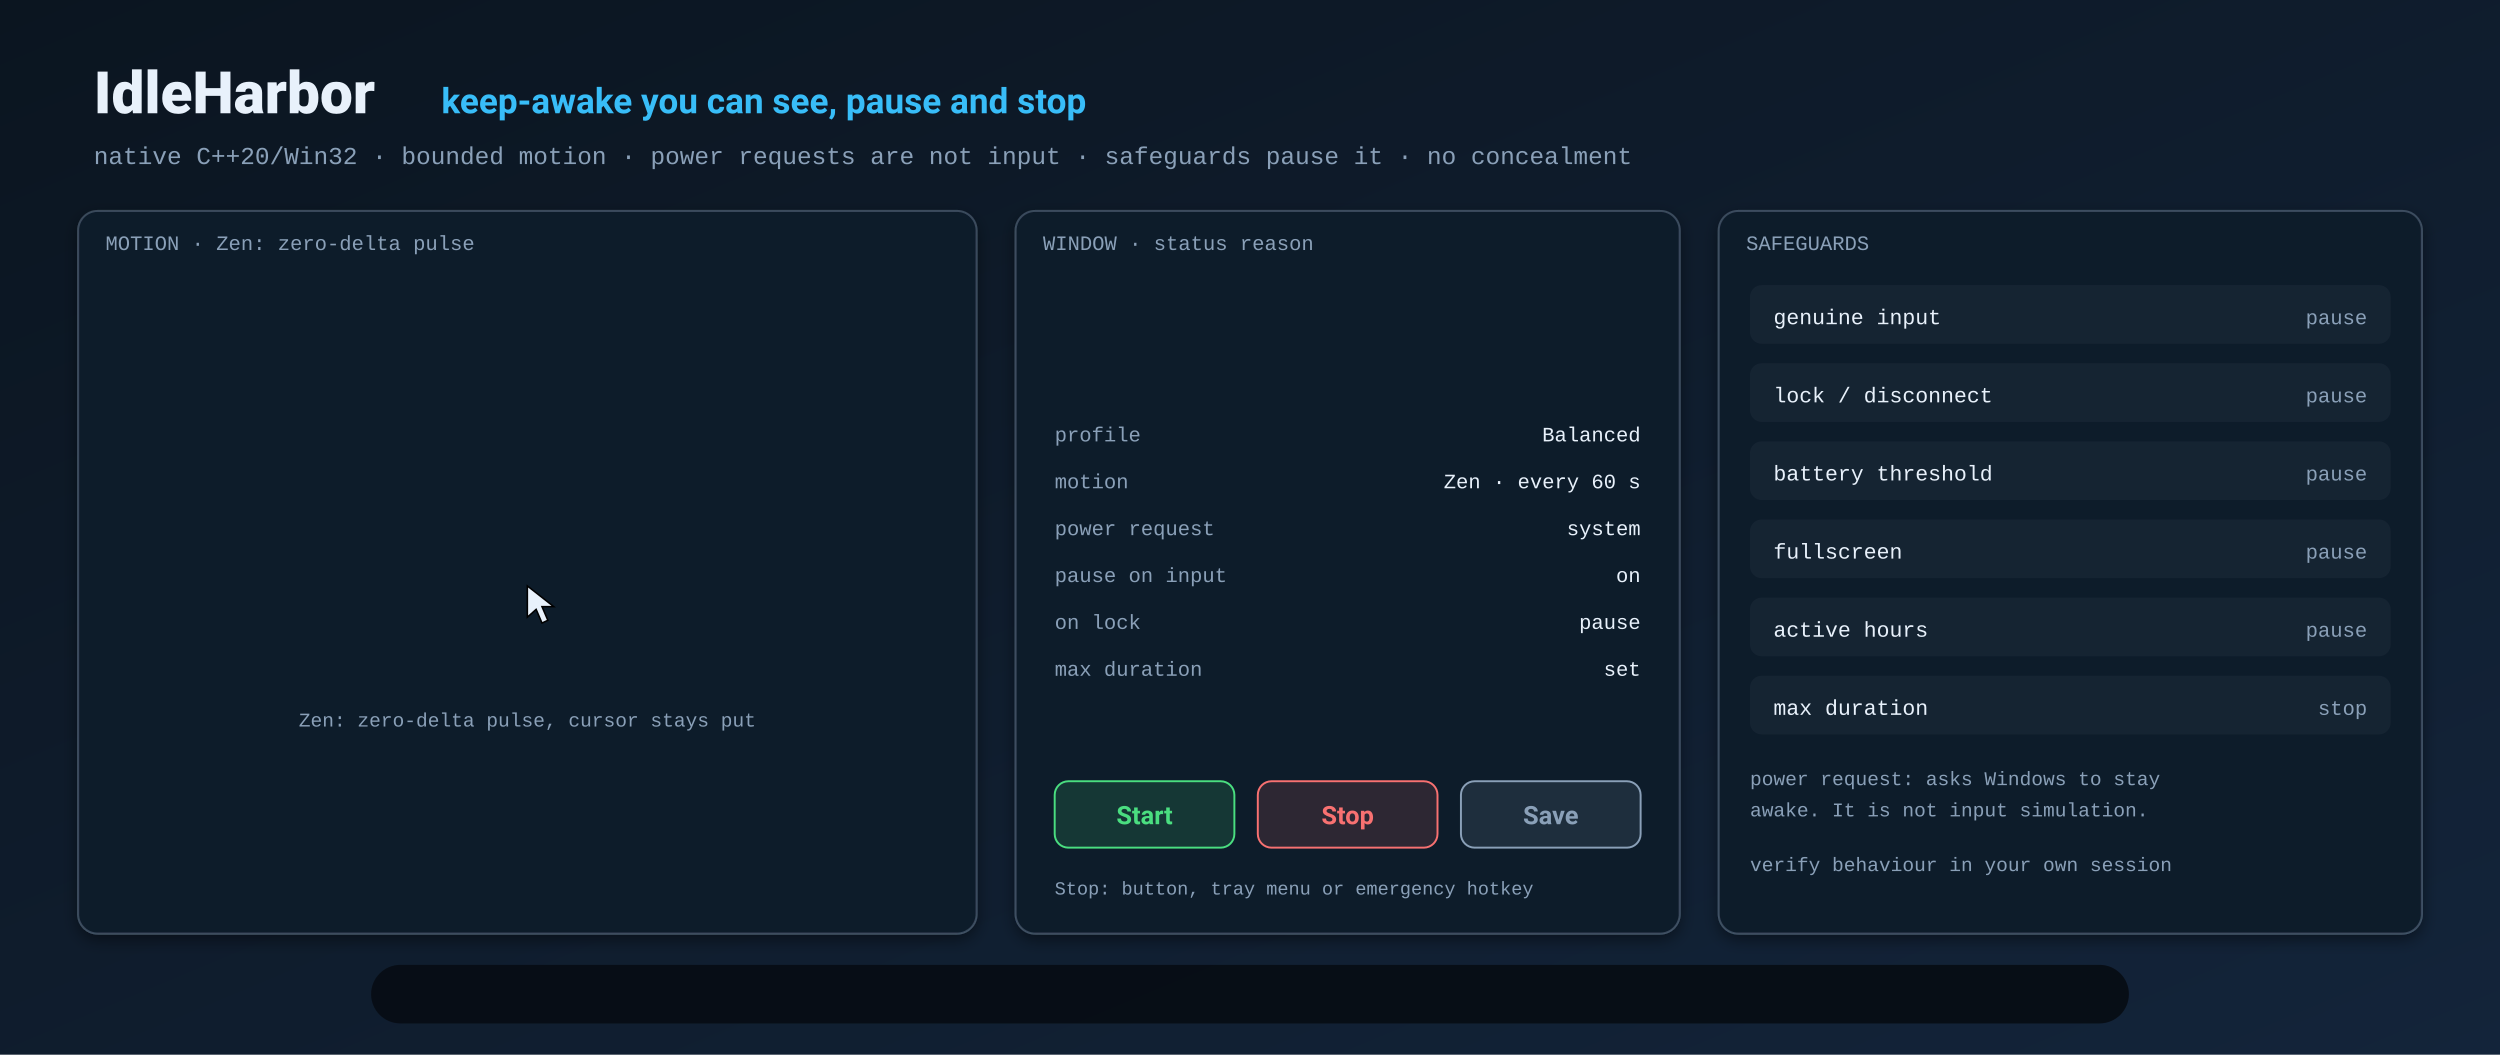
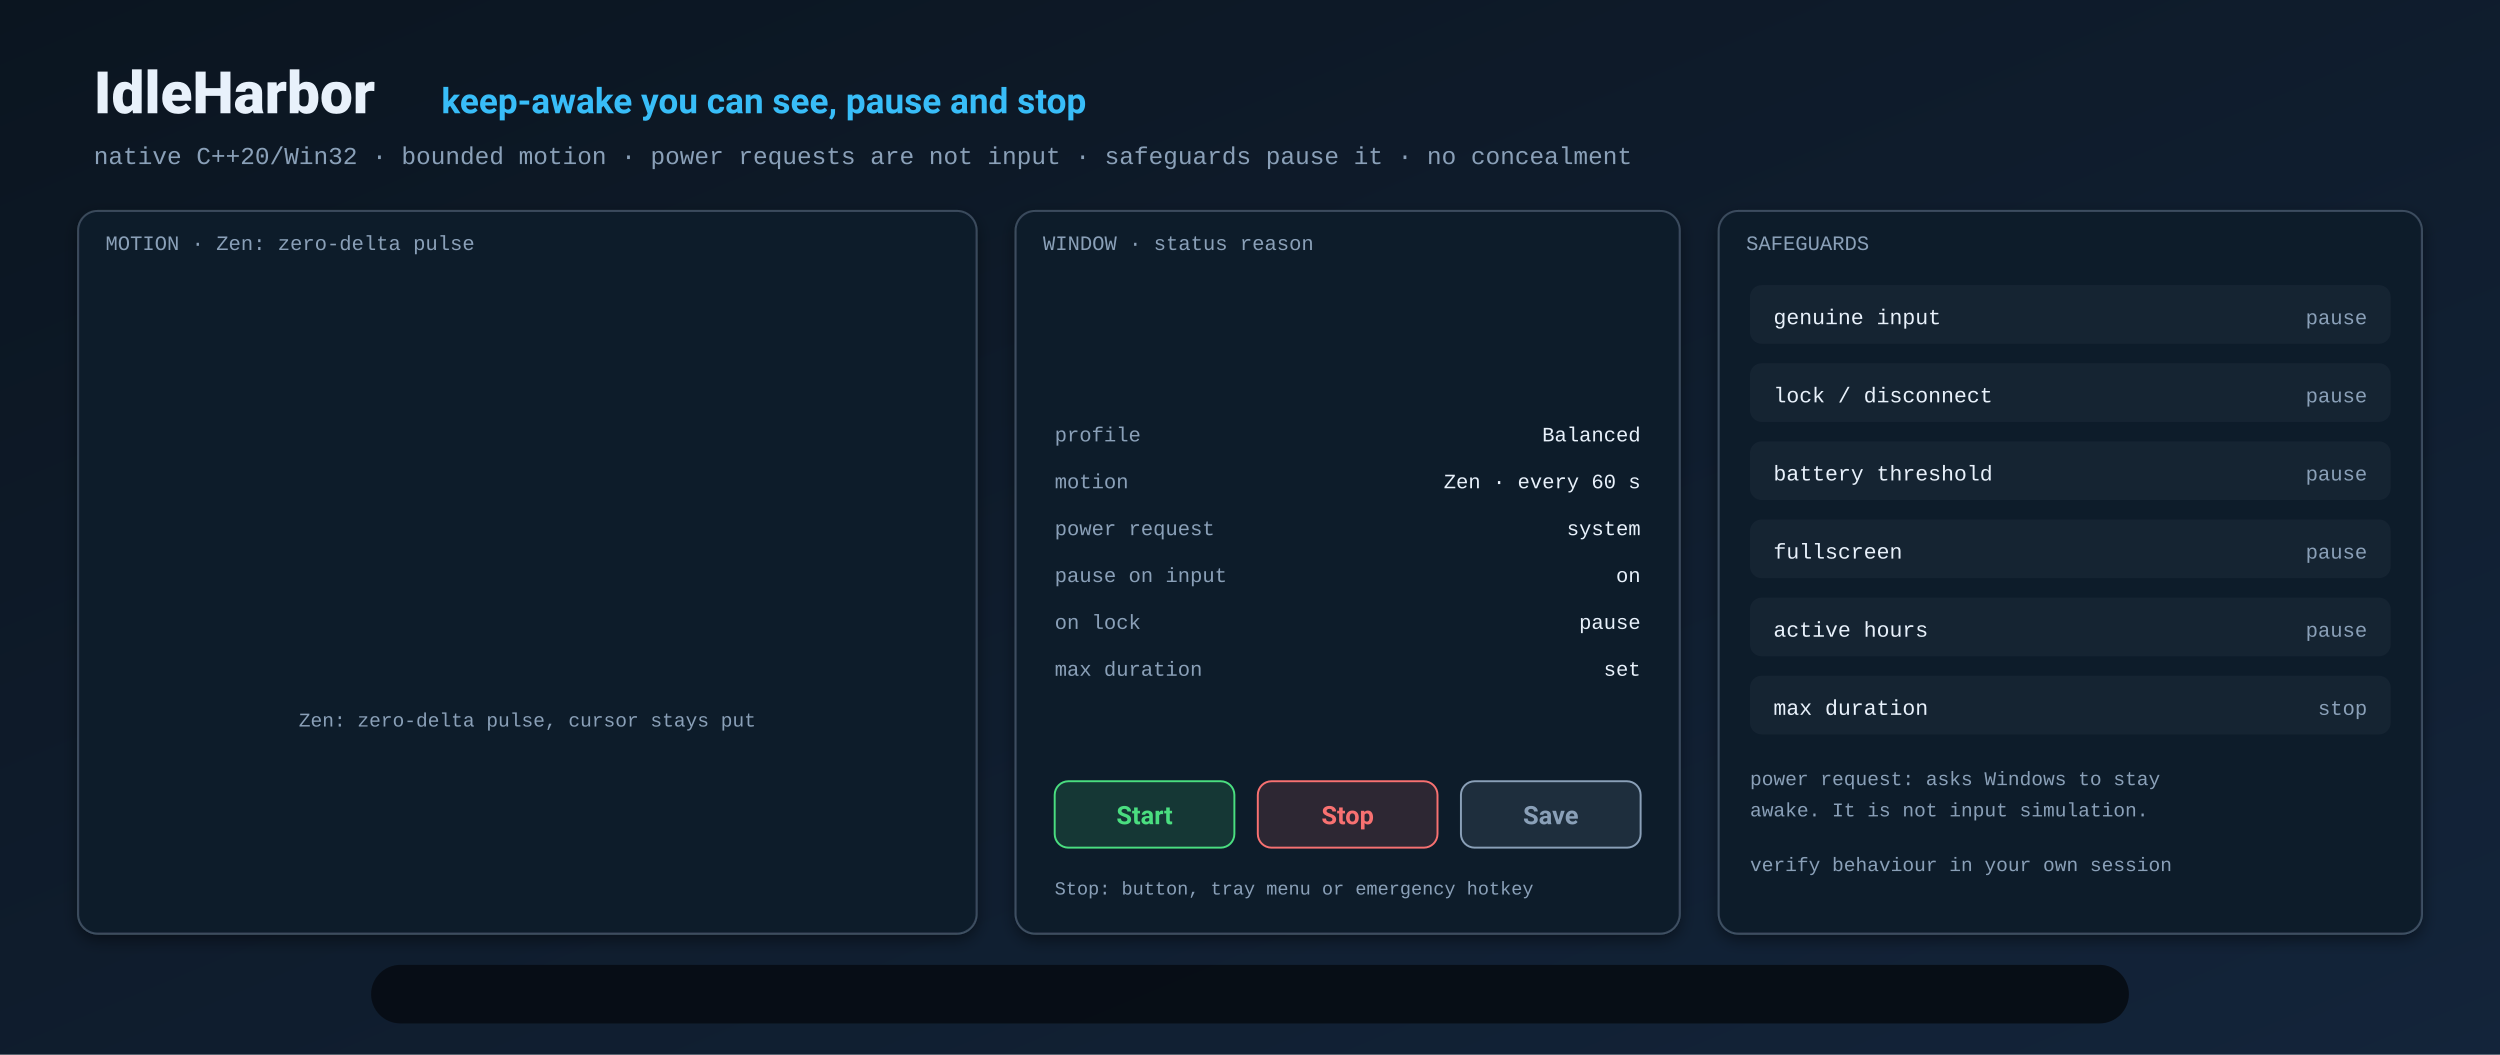
<svg xmlns="http://www.w3.org/2000/svg" width="1280" height="540" viewBox="0 0 1280 540" role="img" aria-labelledby="t d" data-poster-time="9.4">
  <style>.rm-static{display:none}@media (prefers-reduced-motion:reduce){.anim{display:none}.rm-static{display:inline}}</style>
  <defs>
    <linearGradient id="bg" x1="0" y1="0" x2="1" y2="1">
      <stop offset="0" stop-color="#0b1520" />
      <stop offset="1" stop-color="#13243a" />
    </linearGradient>
    <filter id="sh">
      <feDropShadow dx="0" dy="3" stdDeviation="4" flood-color="#000" flood-opacity=".45" />
    </filter>
  </defs>
  <rect width="1280" height="540" fill="url(#bg)" />
  <text x="48" y="58" font-family="system-ui,-apple-system,'Segoe UI',Roboto,'Helvetica Neue',Arial,sans-serif" font-weight="800" font-size="30" fill="#e8f1fb">IdleHarbor</text>
  <text x="226" y="58" font-family="system-ui,-apple-system,'Segoe UI',Roboto,'Helvetica Neue',Arial,sans-serif" font-weight="600" font-size="18" fill="#38bdf8">keep-awake you can see, pause and stop</text>
  <text x="48" y="84" font-family="ui-monospace,SFMono-Regular,Menlo,Consolas,'Liberation Mono',monospace" font-size="12.5" fill="#8aa0b8">native C++20/Win32 · bounded motion · power requests are not input · safeguards pause it · no concealment</text>
  <g filter="url(#sh)">
    <rect x="40" y="108" width="460" height="370" rx="10" fill="#0f1c2c" stroke="#8aa0b8" stroke-opacity=".35" />
  </g>
  <text x="54" y="128" font-family="ui-monospace,SFMono-Regular,Menlo,Consolas,'Liberation Mono',monospace" font-size="10.5" fill="#8aa0b8">MOTION · Zen: zero-delta pulse</text>
-   <path transform="translate(270 300)" d="M0 0 l0 16 l4.5 -4 l3 7 l3 -1.4 l-3 -7 l6 0 z" fill="#e8f1fb" stroke="#000" stroke-width=".8" />
+   <g class="rm-static">
+     <circle cx="270" cy="300" r="18" fill="none" stroke="#38bdf8" stroke-width="2" stroke-opacity=".6" />
+     <path transform="translate(270 300)" d="M0 0 l0 16 l4.5 -4 l3 7 l3 -1.4 l-3 -7 l6 0 z" fill="#e8f1fb" stroke="#000" stroke-width=".8" />
+   </g>
  <text x="270" y="372" text-anchor="middle" font-family="ui-monospace,SFMono-Regular,Menlo,Consolas,'Liberation Mono',monospace" font-size="10" fill="#8aa0b8">Zen: zero-delta pulse, cursor stays put</text>
  <g opacity="0" class="anim">
    <animate attributeName="opacity" dur="15.0s" repeatCount="indefinite" values="0;0;1;1;0;0;1;1;0;0;1;1;0;0;0;0" keyTimes="0;0.067;0.073;0.267;0.273;0.4;0.407;0.533;0.54;0.707;0.713;0.84;0.847;0.933;0.967;1" calcMode="spline" keySplines="0 0 1 1;0 0 1 1;0 0 1 1;0 0 1 1;0 0 1 1;0 0 1 1;0 0 1 1;0 0 1 1;0 0 1 1;0 0 1 1;0 0 1 1;0 0 1 1;0 0 1 1;.4 0 .2 1;0 0 1 1" />
    <circle cx="270" cy="300" r="10" fill="none" stroke="#38bdf8" stroke-width="2">
      <animate attributeName="r" dur="2.5s" repeatCount="indefinite" values="10;45" />
      <animate attributeName="stroke-opacity" dur="2.5s" repeatCount="indefinite" values=".8;0" />
    </circle>
+     <path transform="translate(270 300)" d="M0 0 l0 16 l4.5 -4 l3 7 l3 -1.4 l-3 -7 l6 0 z" fill="#e8f1fb" stroke="#000" stroke-width=".8" />
  </g>
  <g opacity="0" class="anim">
    <animate attributeName="opacity" dur="15.0s" repeatCount="indefinite" calcMode="spline" keyTimes="0;0.267;0.273;0.393;0.4;0.933;0.967;1" values="0;0;1;1;0;0;0;0" keySplines="0 0 1 1;0 0 1 1;0 0 1 1;0 0 1 1;0 0 1 1;.4 0 .2 1;0 0 1 1" />
    <path d="M0 0 l0 16 l4.5 -4 l3 7 l3 -1.4 l-3 -7 l6 0 z" fill="#fbbf24" class="anim">
      <animateMotion dur="15.0s" repeatCount="indefinite" path="M120 180 L400 420" keyPoints="0;0;1;1" keyTimes="0;0.267;0.333;1" />
    </path>
    <text x="80" y="450" font-family="ui-monospace,SFMono-Regular,Menlo,Consolas,'Liberation Mono',monospace" font-size="10.5" fill="#fbbf24">genuine input: you moved the mouse</text>
  </g>
  <g opacity="0" class="anim">
    <animate attributeName="opacity" dur="15.0s" repeatCount="indefinite" calcMode="spline" keyTimes="0;0.533;0.543;0.697;0.707;0.933;0.967;1" values="0;0;1;1;0;0;0;0" keySplines="0 0 1 1;0 0 1 1;0 0 1 1;0 0 1 1;0 0 1 1;.4 0 .2 1;0 0 1 1" />
    <rect x="60" y="130" width="420" height="330" rx="8" fill="#000" fill-opacity=".55" />
    <rect x="250" y="250" width="40" height="34" rx="5" fill="#fbbf24" />
    <path d="M256 250 v-10 a14 14 0 0 1 28 0 v10" stroke="#fbbf24" stroke-width="4" fill="none" />
    <text x="270" y="320" text-anchor="middle" font-family="ui-monospace,SFMono-Regular,Menlo,Consolas,'Liberation Mono',monospace" font-size="11" fill="#fbbf24">Win+L: session locked</text>
  </g>
  <g filter="url(#sh)">
    <rect x="520" y="108" width="340" height="370" rx="10" fill="#0f1c2c" stroke="#8aa0b8" stroke-opacity=".35" />
  </g>
  <text x="534" y="128" font-family="ui-monospace,SFMono-Regular,Menlo,Consolas,'Liberation Mono',monospace" font-size="10.5" fill="#8aa0b8">WINDOW · status reason</text>
  <g class="rm-static">
    <circle cx="552" cy="152" r="8" fill="#4ade80" />
    <text x="570" y="158" font-family="system-ui,-apple-system,'Segoe UI',Roboto,'Helvetica Neue',Arial,sans-serif" font-weight="800" font-size="20" fill="#4ade80">Running</text>
    <text x="540" y="186" font-family="ui-monospace,SFMono-Regular,Menlo,Consolas,'Liberation Mono',monospace" font-size="11" fill="#e8f1fb">reason: Balanced profile</text>
  </g>
  <g opacity="0" class="anim">
    <animate attributeName="opacity" dur="15.0s" repeatCount="indefinite" calcMode="spline" keyTimes="0;0;0.005;0.061;0.067;0.933;0.967;1" values="0;0;1;1;0;0;0;0" keySplines="0 0 1 1;0 0 1 1;0 0 1 1;0 0 1 1;0 0 1 1;.4 0 .2 1;0 0 1 1" />
    <circle cx="552" cy="152" r="8" fill="#8aa0b8" />
    <text x="570" y="158" font-family="system-ui,-apple-system,'Segoe UI',Roboto,'Helvetica Neue',Arial,sans-serif" font-weight="800" font-size="20" fill="#8aa0b8">Stopped</text>
    <text x="540" y="186" font-family="ui-monospace,SFMono-Regular,Menlo,Consolas,'Liberation Mono',monospace" font-size="11" fill="#e8f1fb">reason: press Start</text>
  </g>
  <g opacity="0" class="anim">
    <animate attributeName="opacity" dur="15.0s" repeatCount="indefinite" calcMode="spline" keyTimes="0;0.067;0.072;0.261;0.267;0.933;0.967;1" values="0;0;1;1;0;0;0;0" keySplines="0 0 1 1;0 0 1 1;0 0 1 1;0 0 1 1;0 0 1 1;.4 0 .2 1;0 0 1 1" />
    <circle cx="552" cy="152" r="8" fill="#4ade80" />
    <text x="570" y="158" font-family="system-ui,-apple-system,'Segoe UI',Roboto,'Helvetica Neue',Arial,sans-serif" font-weight="800" font-size="20" fill="#4ade80">Running</text>
    <text x="540" y="186" font-family="ui-monospace,SFMono-Regular,Menlo,Consolas,'Liberation Mono',monospace" font-size="11" fill="#e8f1fb">reason: Balanced profile</text>
  </g>
  <g opacity="0" class="anim">
    <animate attributeName="opacity" dur="15.0s" repeatCount="indefinite" calcMode="spline" keyTimes="0;0.267;0.272;0.395;0.4;0.933;0.967;1" values="0;0;1;1;0;0;0;0" keySplines="0 0 1 1;0 0 1 1;0 0 1 1;0 0 1 1;0 0 1 1;.4 0 .2 1;0 0 1 1" />
    <circle cx="552" cy="152" r="8" fill="#fbbf24" />
    <text x="570" y="158" font-family="system-ui,-apple-system,'Segoe UI',Roboto,'Helvetica Neue',Arial,sans-serif" font-weight="800" font-size="20" fill="#fbbf24">Paused</text>
    <text x="540" y="186" font-family="ui-monospace,SFMono-Regular,Menlo,Consolas,'Liberation Mono',monospace" font-size="11" fill="#e8f1fb">reason: genuine input detected</text>
  </g>
  <g opacity="0" class="anim">
    <animate attributeName="opacity" dur="15.0s" repeatCount="indefinite" calcMode="spline" keyTimes="0;0.4;0.405;0.528;0.533;0.933;0.967;1" values="0;0;1;1;0;0;0;0" keySplines="0 0 1 1;0 0 1 1;0 0 1 1;0 0 1 1;0 0 1 1;.4 0 .2 1;0 0 1 1" />
    <circle cx="552" cy="152" r="8" fill="#4ade80" />
    <text x="570" y="158" font-family="system-ui,-apple-system,'Segoe UI',Roboto,'Helvetica Neue',Arial,sans-serif" font-weight="800" font-size="20" fill="#4ade80">Running</text>
    <text x="540" y="186" font-family="ui-monospace,SFMono-Regular,Menlo,Consolas,'Liberation Mono',monospace" font-size="11" fill="#e8f1fb">reason: idle again, rechecked</text>
  </g>
  <g opacity="0" class="anim">
    <animate attributeName="opacity" dur="15.0s" repeatCount="indefinite" calcMode="spline" keyTimes="0;0.533;0.539;0.701;0.707;0.933;0.967;1" values="0;0;1;1;0;0;0;0" keySplines="0 0 1 1;0 0 1 1;0 0 1 1;0 0 1 1;0 0 1 1;.4 0 .2 1;0 0 1 1" />
    <circle cx="552" cy="152" r="8" fill="#fbbf24" />
    <text x="570" y="158" font-family="system-ui,-apple-system,'Segoe UI',Roboto,'Helvetica Neue',Arial,sans-serif" font-weight="800" font-size="20" fill="#fbbf24">Paused</text>
    <text x="540" y="186" font-family="ui-monospace,SFMono-Regular,Menlo,Consolas,'Liberation Mono',monospace" font-size="11" fill="#e8f1fb">reason: session locked</text>
  </g>
  <g opacity="0" class="anim">
    <animate attributeName="opacity" dur="15.0s" repeatCount="indefinite" calcMode="spline" keyTimes="0;0.707;0.712;0.835;0.84;0.933;0.967;1" values="0;0;1;1;0;0;0;0" keySplines="0 0 1 1;0 0 1 1;0 0 1 1;0 0 1 1;0 0 1 1;.4 0 .2 1;0 0 1 1" />
    <circle cx="552" cy="152" r="8" fill="#4ade80" />
    <text x="570" y="158" font-family="system-ui,-apple-system,'Segoe UI',Roboto,'Helvetica Neue',Arial,sans-serif" font-weight="800" font-size="20" fill="#4ade80">Running</text>
    <text x="540" y="186" font-family="ui-monospace,SFMono-Regular,Menlo,Consolas,'Liberation Mono',monospace" font-size="11" fill="#e8f1fb">reason: unlocked, rechecked</text>
  </g>
  <g opacity="0" class="anim">
    <animate attributeName="opacity" dur="15.0s" repeatCount="indefinite" calcMode="spline" keyTimes="0;0.84;0.845;0.933;0.967;1" values="0;0;1;1;0;0" keySplines="0 0 1 1;0 0 1 1;0 0 1 1;.4 0 .2 1;0 0 1 1" />
    <circle cx="552" cy="152" r="8" fill="#f87171" />
    <text x="570" y="158" font-family="system-ui,-apple-system,'Segoe UI',Roboto,'Helvetica Neue',Arial,sans-serif" font-weight="800" font-size="20" fill="#f87171">Stopped</text>
    <text x="540" y="186" font-family="ui-monospace,SFMono-Regular,Menlo,Consolas,'Liberation Mono',monospace" font-size="11" fill="#e8f1fb">reason: max duration reached</text>
  </g>
  <text x="540" y="226" font-family="ui-monospace,SFMono-Regular,Menlo,Consolas,'Liberation Mono',monospace" font-size="10.5" fill="#8aa0b8">profile</text>
  <text x="840" y="226" text-anchor="end" font-family="ui-monospace,SFMono-Regular,Menlo,Consolas,'Liberation Mono',monospace" font-size="10.5" fill="#e8f1fb">Balanced</text>
  <text x="540" y="250" font-family="ui-monospace,SFMono-Regular,Menlo,Consolas,'Liberation Mono',monospace" font-size="10.5" fill="#8aa0b8">motion</text>
  <text x="840" y="250" text-anchor="end" font-family="ui-monospace,SFMono-Regular,Menlo,Consolas,'Liberation Mono',monospace" font-size="10.5" fill="#e8f1fb">Zen · every 60 s</text>
  <text x="540" y="274" font-family="ui-monospace,SFMono-Regular,Menlo,Consolas,'Liberation Mono',monospace" font-size="10.5" fill="#8aa0b8">power request</text>
  <text x="840" y="274" text-anchor="end" font-family="ui-monospace,SFMono-Regular,Menlo,Consolas,'Liberation Mono',monospace" font-size="10.5" fill="#e8f1fb">system</text>
  <text x="540" y="298" font-family="ui-monospace,SFMono-Regular,Menlo,Consolas,'Liberation Mono',monospace" font-size="10.5" fill="#8aa0b8">pause on input</text>
  <text x="840" y="298" text-anchor="end" font-family="ui-monospace,SFMono-Regular,Menlo,Consolas,'Liberation Mono',monospace" font-size="10.5" fill="#e8f1fb">on</text>
  <text x="540" y="322" font-family="ui-monospace,SFMono-Regular,Menlo,Consolas,'Liberation Mono',monospace" font-size="10.5" fill="#8aa0b8">on lock</text>
  <text x="840" y="322" text-anchor="end" font-family="ui-monospace,SFMono-Regular,Menlo,Consolas,'Liberation Mono',monospace" font-size="10.5" fill="#e8f1fb">pause</text>
  <text x="540" y="346" font-family="ui-monospace,SFMono-Regular,Menlo,Consolas,'Liberation Mono',monospace" font-size="10.5" fill="#8aa0b8">max duration</text>
  <text x="840" y="346" text-anchor="end" font-family="ui-monospace,SFMono-Regular,Menlo,Consolas,'Liberation Mono',monospace" font-size="10.5" fill="#e8f1fb">set</text>
  <rect x="540" y="400" width="92" height="34" rx="7" fill="#4ade80" fill-opacity=".14" stroke="#4ade80" />
  <text x="586" y="422" text-anchor="middle" font-family="system-ui,-apple-system,'Segoe UI',Roboto,'Helvetica Neue',Arial,sans-serif" font-weight="700" font-size="13" fill="#4ade80">Start</text>
  <rect x="644" y="400" width="92" height="34" rx="7" fill="#f87171" fill-opacity=".14" stroke="#f87171" />
  <text x="690" y="422" text-anchor="middle" font-family="system-ui,-apple-system,'Segoe UI',Roboto,'Helvetica Neue',Arial,sans-serif" font-weight="700" font-size="13" fill="#f87171">Stop</text>
  <rect x="748" y="400" width="92" height="34" rx="7" fill="#8aa0b8" fill-opacity=".14" stroke="#8aa0b8" />
  <text x="794" y="422" text-anchor="middle" font-family="system-ui,-apple-system,'Segoe UI',Roboto,'Helvetica Neue',Arial,sans-serif" font-weight="700" font-size="13" fill="#8aa0b8">Save</text>
  <text x="540" y="458" font-family="ui-monospace,SFMono-Regular,Menlo,Consolas,'Liberation Mono',monospace" font-size="9.5" fill="#8aa0b8">Stop: button, tray menu or emergency hotkey</text>
  <g filter="url(#sh)">
    <rect x="880" y="108" width="360" height="370" rx="10" fill="#0f1c2c" stroke="#8aa0b8" stroke-opacity=".35" />
  </g>
  <text x="894" y="128" font-family="ui-monospace,SFMono-Regular,Menlo,Consolas,'Liberation Mono',monospace" font-size="10.5" fill="#8aa0b8">SAFEGUARDS</text>
  <rect x="896" y="146" width="328" height="30" rx="6" fill="#e8f1fb" fill-opacity=".04" />
  <text x="908" y="166" font-family="ui-monospace,SFMono-Regular,Menlo,Consolas,'Liberation Mono',monospace" font-size="11" fill="#e8f1fb">genuine input</text>
  <text x="1212" y="166" text-anchor="end" font-family="ui-monospace,SFMono-Regular,Menlo,Consolas,'Liberation Mono',monospace" font-size="10.5" fill="#8aa0b8">pause</text>
  <rect x="896" y="146" width="328" height="30" rx="6" fill="none" stroke="#fbbf24" stroke-width="2" opacity="0" class="anim">
    <animate attributeName="opacity" dur="15.0s" repeatCount="indefinite" calcMode="spline" keyTimes="0;0.267;0.273;0.367;0.373;0.933;0.967;1" values="0;0;1;1;0;0;0;0" keySplines="0 0 1 1;0 0 1 1;0 0 1 1;0 0 1 1;0 0 1 1;.4 0 .2 1;0 0 1 1" />
  </rect>
  <rect x="896" y="186" width="328" height="30" rx="6" fill="#e8f1fb" fill-opacity=".04" />
  <text x="908" y="206" font-family="ui-monospace,SFMono-Regular,Menlo,Consolas,'Liberation Mono',monospace" font-size="11" fill="#e8f1fb">lock / disconnect</text>
  <text x="1212" y="206" text-anchor="end" font-family="ui-monospace,SFMono-Regular,Menlo,Consolas,'Liberation Mono',monospace" font-size="10.5" fill="#8aa0b8">pause</text>
  <rect x="896" y="186" width="328" height="30" rx="6" fill="none" stroke="#fbbf24" stroke-width="2" opacity="0" class="anim">
    <animate attributeName="opacity" dur="15.0s" repeatCount="indefinite" calcMode="spline" keyTimes="0;0.533;0.54;0.633;0.64;0.933;0.967;1" values="0;0;1;1;0;0;0;0" keySplines="0 0 1 1;0 0 1 1;0 0 1 1;0 0 1 1;0 0 1 1;.4 0 .2 1;0 0 1 1" />
  </rect>
  <rect x="896" y="226" width="328" height="30" rx="6" fill="#e8f1fb" fill-opacity=".04" />
  <text x="908" y="246" font-family="ui-monospace,SFMono-Regular,Menlo,Consolas,'Liberation Mono',monospace" font-size="11" fill="#e8f1fb">battery threshold</text>
  <text x="1212" y="246" text-anchor="end" font-family="ui-monospace,SFMono-Regular,Menlo,Consolas,'Liberation Mono',monospace" font-size="10.5" fill="#8aa0b8">pause</text>
  <rect x="896" y="266" width="328" height="30" rx="6" fill="#e8f1fb" fill-opacity=".04" />
  <text x="908" y="286" font-family="ui-monospace,SFMono-Regular,Menlo,Consolas,'Liberation Mono',monospace" font-size="11" fill="#e8f1fb">fullscreen</text>
  <text x="1212" y="286" text-anchor="end" font-family="ui-monospace,SFMono-Regular,Menlo,Consolas,'Liberation Mono',monospace" font-size="10.5" fill="#8aa0b8">pause</text>
  <rect x="896" y="306" width="328" height="30" rx="6" fill="#e8f1fb" fill-opacity=".04" />
  <text x="908" y="326" font-family="ui-monospace,SFMono-Regular,Menlo,Consolas,'Liberation Mono',monospace" font-size="11" fill="#e8f1fb">active hours</text>
  <text x="1212" y="326" text-anchor="end" font-family="ui-monospace,SFMono-Regular,Menlo,Consolas,'Liberation Mono',monospace" font-size="10.5" fill="#8aa0b8">pause</text>
  <rect x="896" y="346" width="328" height="30" rx="6" fill="#e8f1fb" fill-opacity=".04" />
  <text x="908" y="366" font-family="ui-monospace,SFMono-Regular,Menlo,Consolas,'Liberation Mono',monospace" font-size="11" fill="#e8f1fb">max duration</text>
  <text x="1212" y="366" text-anchor="end" font-family="ui-monospace,SFMono-Regular,Menlo,Consolas,'Liberation Mono',monospace" font-size="10.5" fill="#8aa0b8">stop</text>
  <rect x="896" y="346" width="328" height="30" rx="6" fill="none" stroke="#f87171" stroke-width="2" opacity="0" class="anim">
    <animate attributeName="opacity" dur="15.0s" repeatCount="indefinite" calcMode="spline" keyTimes="0;0.84;0.847;0.933;0.967;1" values="0;0;1;1;0;0" keySplines="0 0 1 1;0 0 1 1;0 0 1 1;.4 0 .2 1;0 0 1 1" />
  </rect>
  <text x="896" y="402" font-family="ui-monospace,SFMono-Regular,Menlo,Consolas,'Liberation Mono',monospace" font-size="10" fill="#8aa0b8">power request: asks Windows to stay</text>
  <text x="896" y="418" font-family="ui-monospace,SFMono-Regular,Menlo,Consolas,'Liberation Mono',monospace" font-size="10" fill="#8aa0b8">awake. It is not input simulation.</text>
  <text x="896" y="446" font-family="ui-monospace,SFMono-Regular,Menlo,Consolas,'Liberation Mono',monospace" font-size="10" fill="#8aa0b8">verify behaviour in your own session</text>
  <rect x="190" y="494" width="900" height="30" rx="15" fill="#060c14" opacity=".92" />
  <text class="rm-static" x="640" y="514" text-anchor="middle" font-family="system-ui,-apple-system,'Segoe UI',Roboto,'Helvetica Neue',Arial,sans-serif" font-size="13.5" fill="#e8f1fb">Running: a Zen pulse that leaves the cursor in place, plus a system power request</text>
  <text x="640.0" y="514" text-anchor="middle" font-family="system-ui,-apple-system,'Segoe UI',Roboto,'Helvetica Neue',Arial,sans-serif" font-size="13.5" fill="#e8f1fb" opacity="0" class="anim">
    <animate attributeName="opacity" dur="15.0s" repeatCount="indefinite" calcMode="spline" keyTimes="0;0;0.013;0.053;0.067;0.933;0.967;1" values="0;0;1;1;0;0;0;0" keySplines="0 0 1 1;0 0 1 1;0 0 1 1;0 0 1 1;0 0 1 1;.4 0 .2 1;0 0 1 1" />Visible and stopped until you press Start</text>
  <text x="640.0" y="514" text-anchor="middle" font-family="system-ui,-apple-system,'Segoe UI',Roboto,'Helvetica Neue',Arial,sans-serif" font-size="13.5" fill="#e8f1fb" opacity="0" class="anim">
    <animate attributeName="opacity" dur="15.0s" repeatCount="indefinite" calcMode="spline" keyTimes="0;0.067;0.08;0.253;0.267;0.933;0.967;1" values="0;0;1;1;0;0;0;0" keySplines="0 0 1 1;0 0 1 1;0 0 1 1;0 0 1 1;0 0 1 1;.4 0 .2 1;0 0 1 1" />Running: a Zen pulse that leaves the cursor in place, plus a system power request</text>
  <text x="640.0" y="514" text-anchor="middle" font-family="system-ui,-apple-system,'Segoe UI',Roboto,'Helvetica Neue',Arial,sans-serif" font-size="13.5" fill="#e8f1fb" opacity="0" class="anim">
    <animate attributeName="opacity" dur="15.0s" repeatCount="indefinite" calcMode="spline" keyTimes="0;0.267;0.28;0.387;0.4;0.933;0.967;1" values="0;0;1;1;0;0;0;0" keySplines="0 0 1 1;0 0 1 1;0 0 1 1;0 0 1 1;0 0 1 1;.4 0 .2 1;0 0 1 1" />You move the mouse, so it pauses and says why</text>
  <text x="640.0" y="514" text-anchor="middle" font-family="system-ui,-apple-system,'Segoe UI',Roboto,'Helvetica Neue',Arial,sans-serif" font-size="13.5" fill="#e8f1fb" opacity="0" class="anim">
    <animate attributeName="opacity" dur="15.0s" repeatCount="indefinite" calcMode="spline" keyTimes="0;0.4;0.413;0.52;0.533;0.933;0.967;1" values="0;0;1;1;0;0;0;0" keySplines="0 0 1 1;0 0 1 1;0 0 1 1;0 0 1 1;0 0 1 1;.4 0 .2 1;0 0 1 1" />Idle again: it rechecks every safeguard, then resumes</text>
  <text x="640.0" y="514" text-anchor="middle" font-family="system-ui,-apple-system,'Segoe UI',Roboto,'Helvetica Neue',Arial,sans-serif" font-size="13.5" fill="#e8f1fb" opacity="0" class="anim">
    <animate attributeName="opacity" dur="15.0s" repeatCount="indefinite" calcMode="spline" keyTimes="0;0.533;0.547;0.693;0.707;0.933;0.967;1" values="0;0;1;1;0;0;0;0" keySplines="0 0 1 1;0 0 1 1;0 0 1 1;0 0 1 1;0 0 1 1;.4 0 .2 1;0 0 1 1" />Locking the session pauses it</text>
  <text x="640.0" y="514" text-anchor="middle" font-family="system-ui,-apple-system,'Segoe UI',Roboto,'Helvetica Neue',Arial,sans-serif" font-size="13.5" fill="#e8f1fb" opacity="0" class="anim">
    <animate attributeName="opacity" dur="15.0s" repeatCount="indefinite" calcMode="spline" keyTimes="0;0.707;0.72;0.827;0.84;0.933;0.967;1" values="0;0;1;1;0;0;0;0" keySplines="0 0 1 1;0 0 1 1;0 0 1 1;0 0 1 1;0 0 1 1;.4 0 .2 1;0 0 1 1" />Unlocked: it rechecks, then resumes</text>
  <text x="640.0" y="514" text-anchor="middle" font-family="system-ui,-apple-system,'Segoe UI',Roboto,'Helvetica Neue',Arial,sans-serif" font-size="13.5" fill="#e8f1fb" opacity="0" class="anim">
    <animate attributeName="opacity" dur="15.0s" repeatCount="indefinite" calcMode="spline" keyTimes="0;0.84;0.853;0.933;0.967;1" values="0;0;1;1;0;0" keySplines="0 0 1 1;0 0 1 1;0 0 1 1;.4 0 .2 1;0 0 1 1" />Max duration reached: the session stops</text>
</svg>
